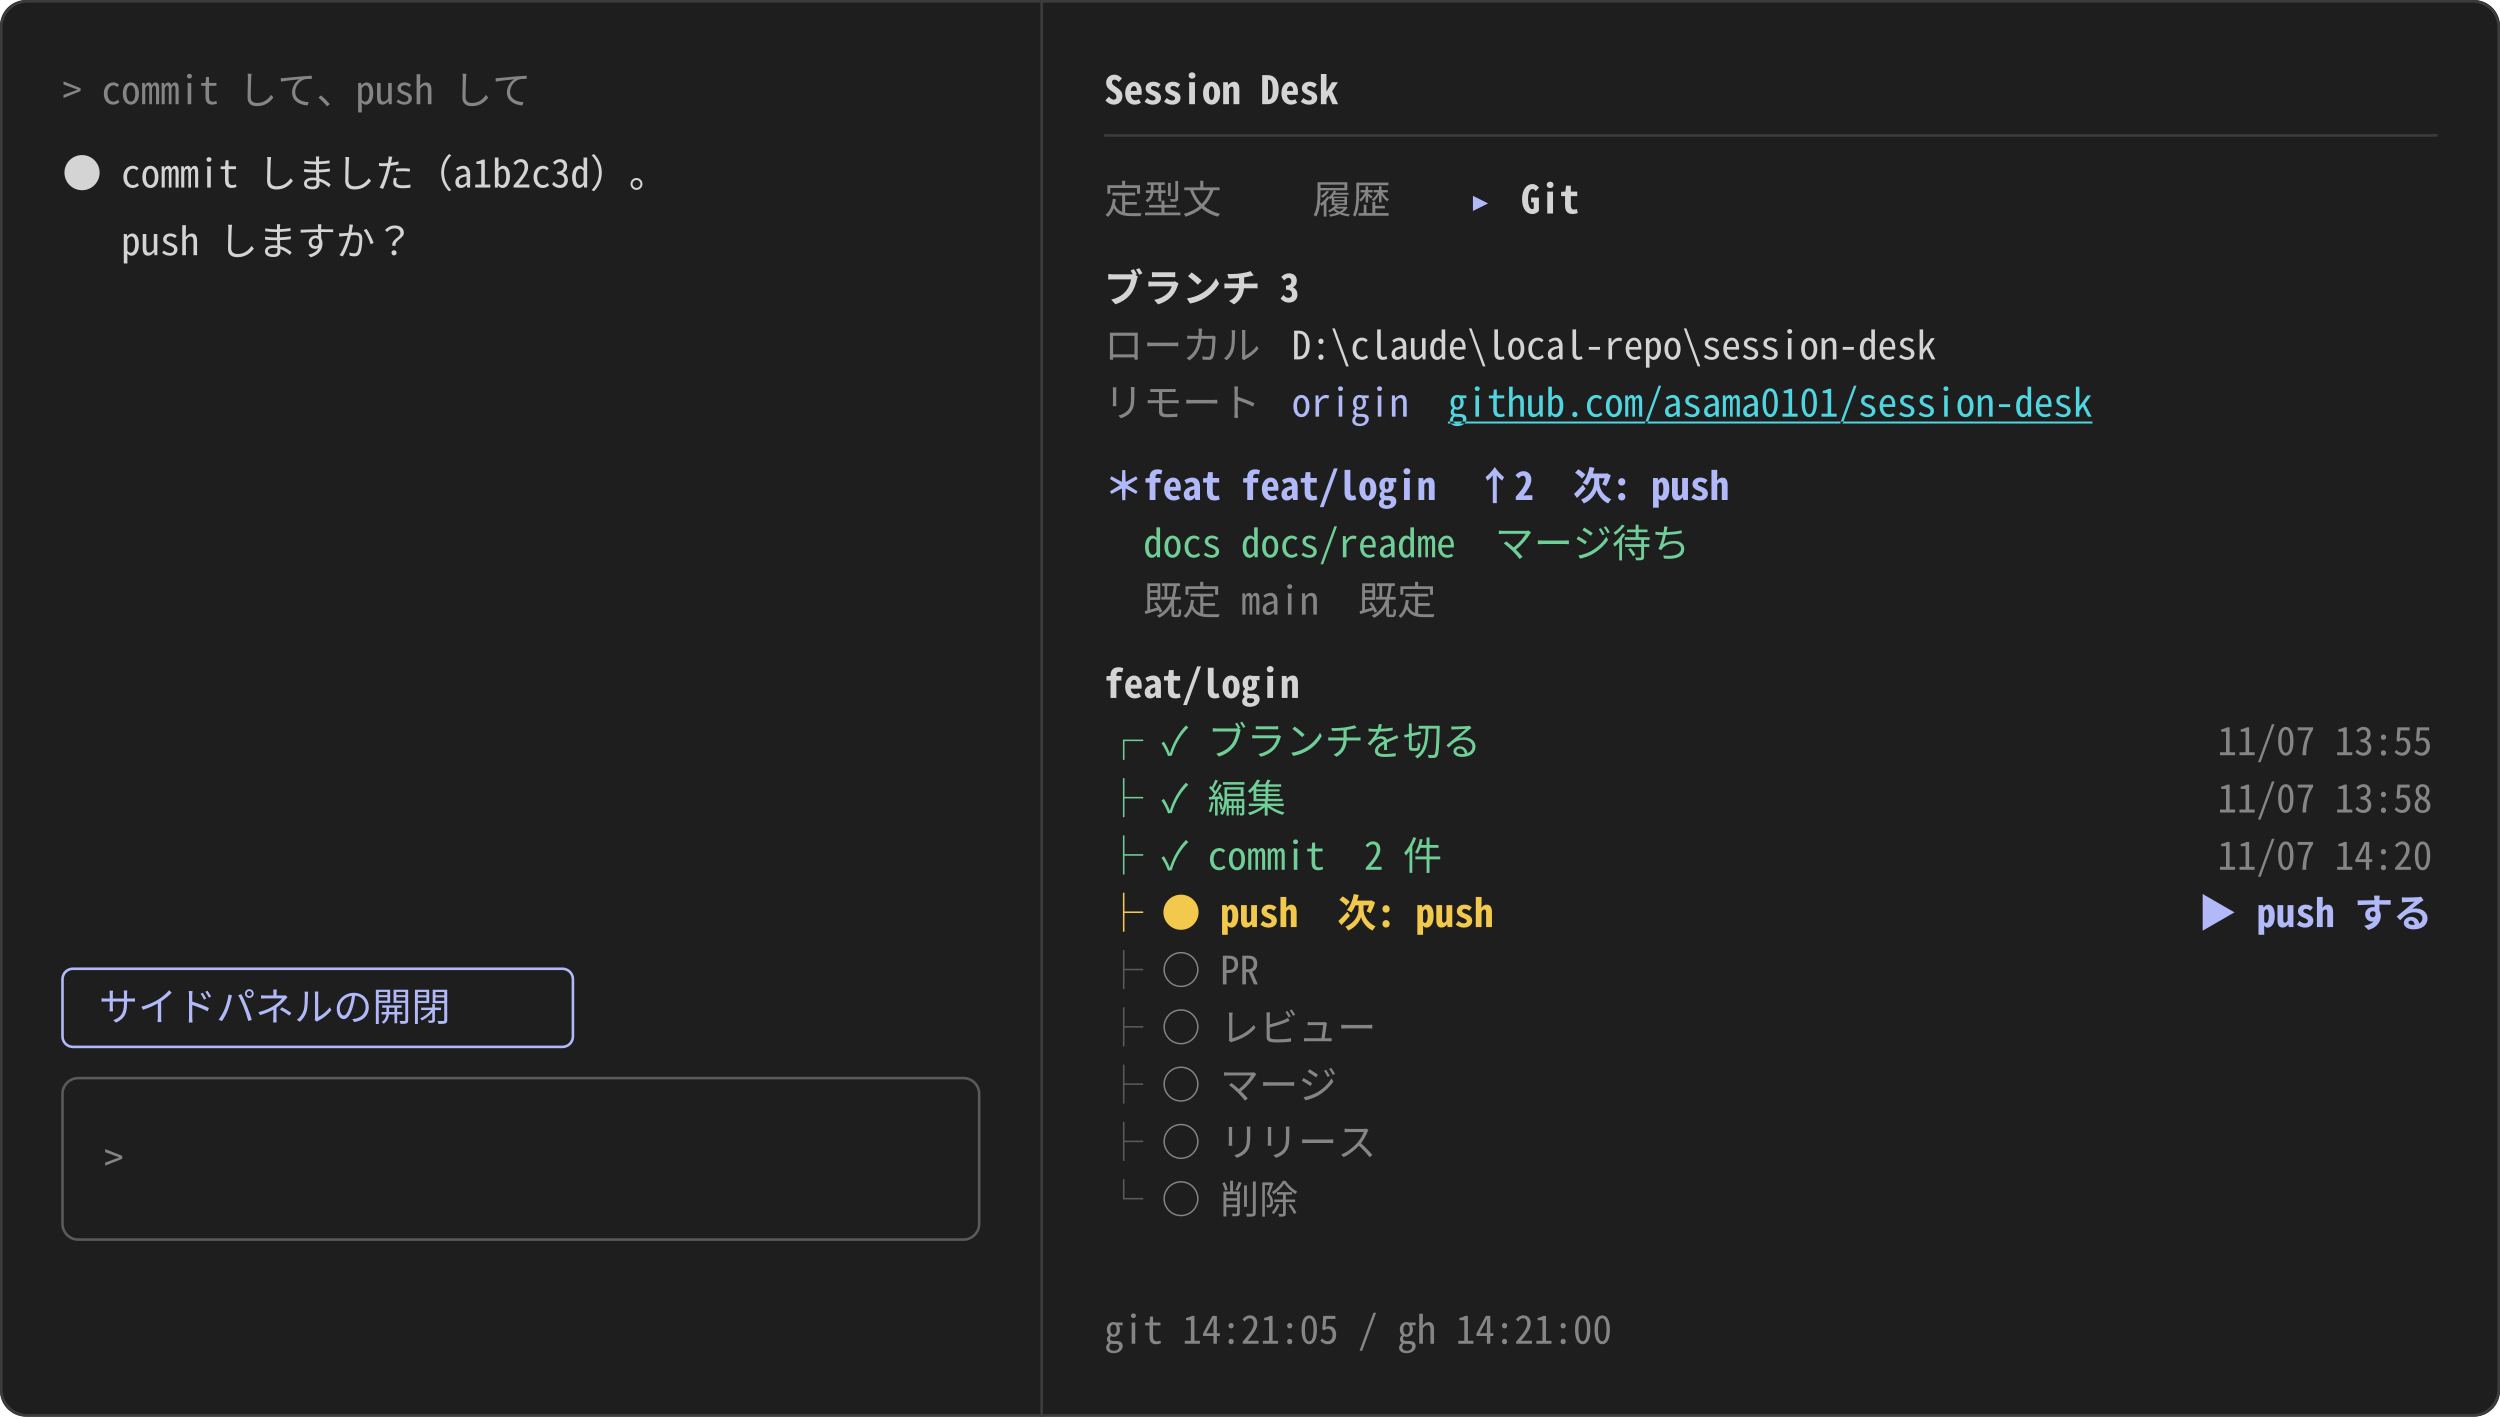
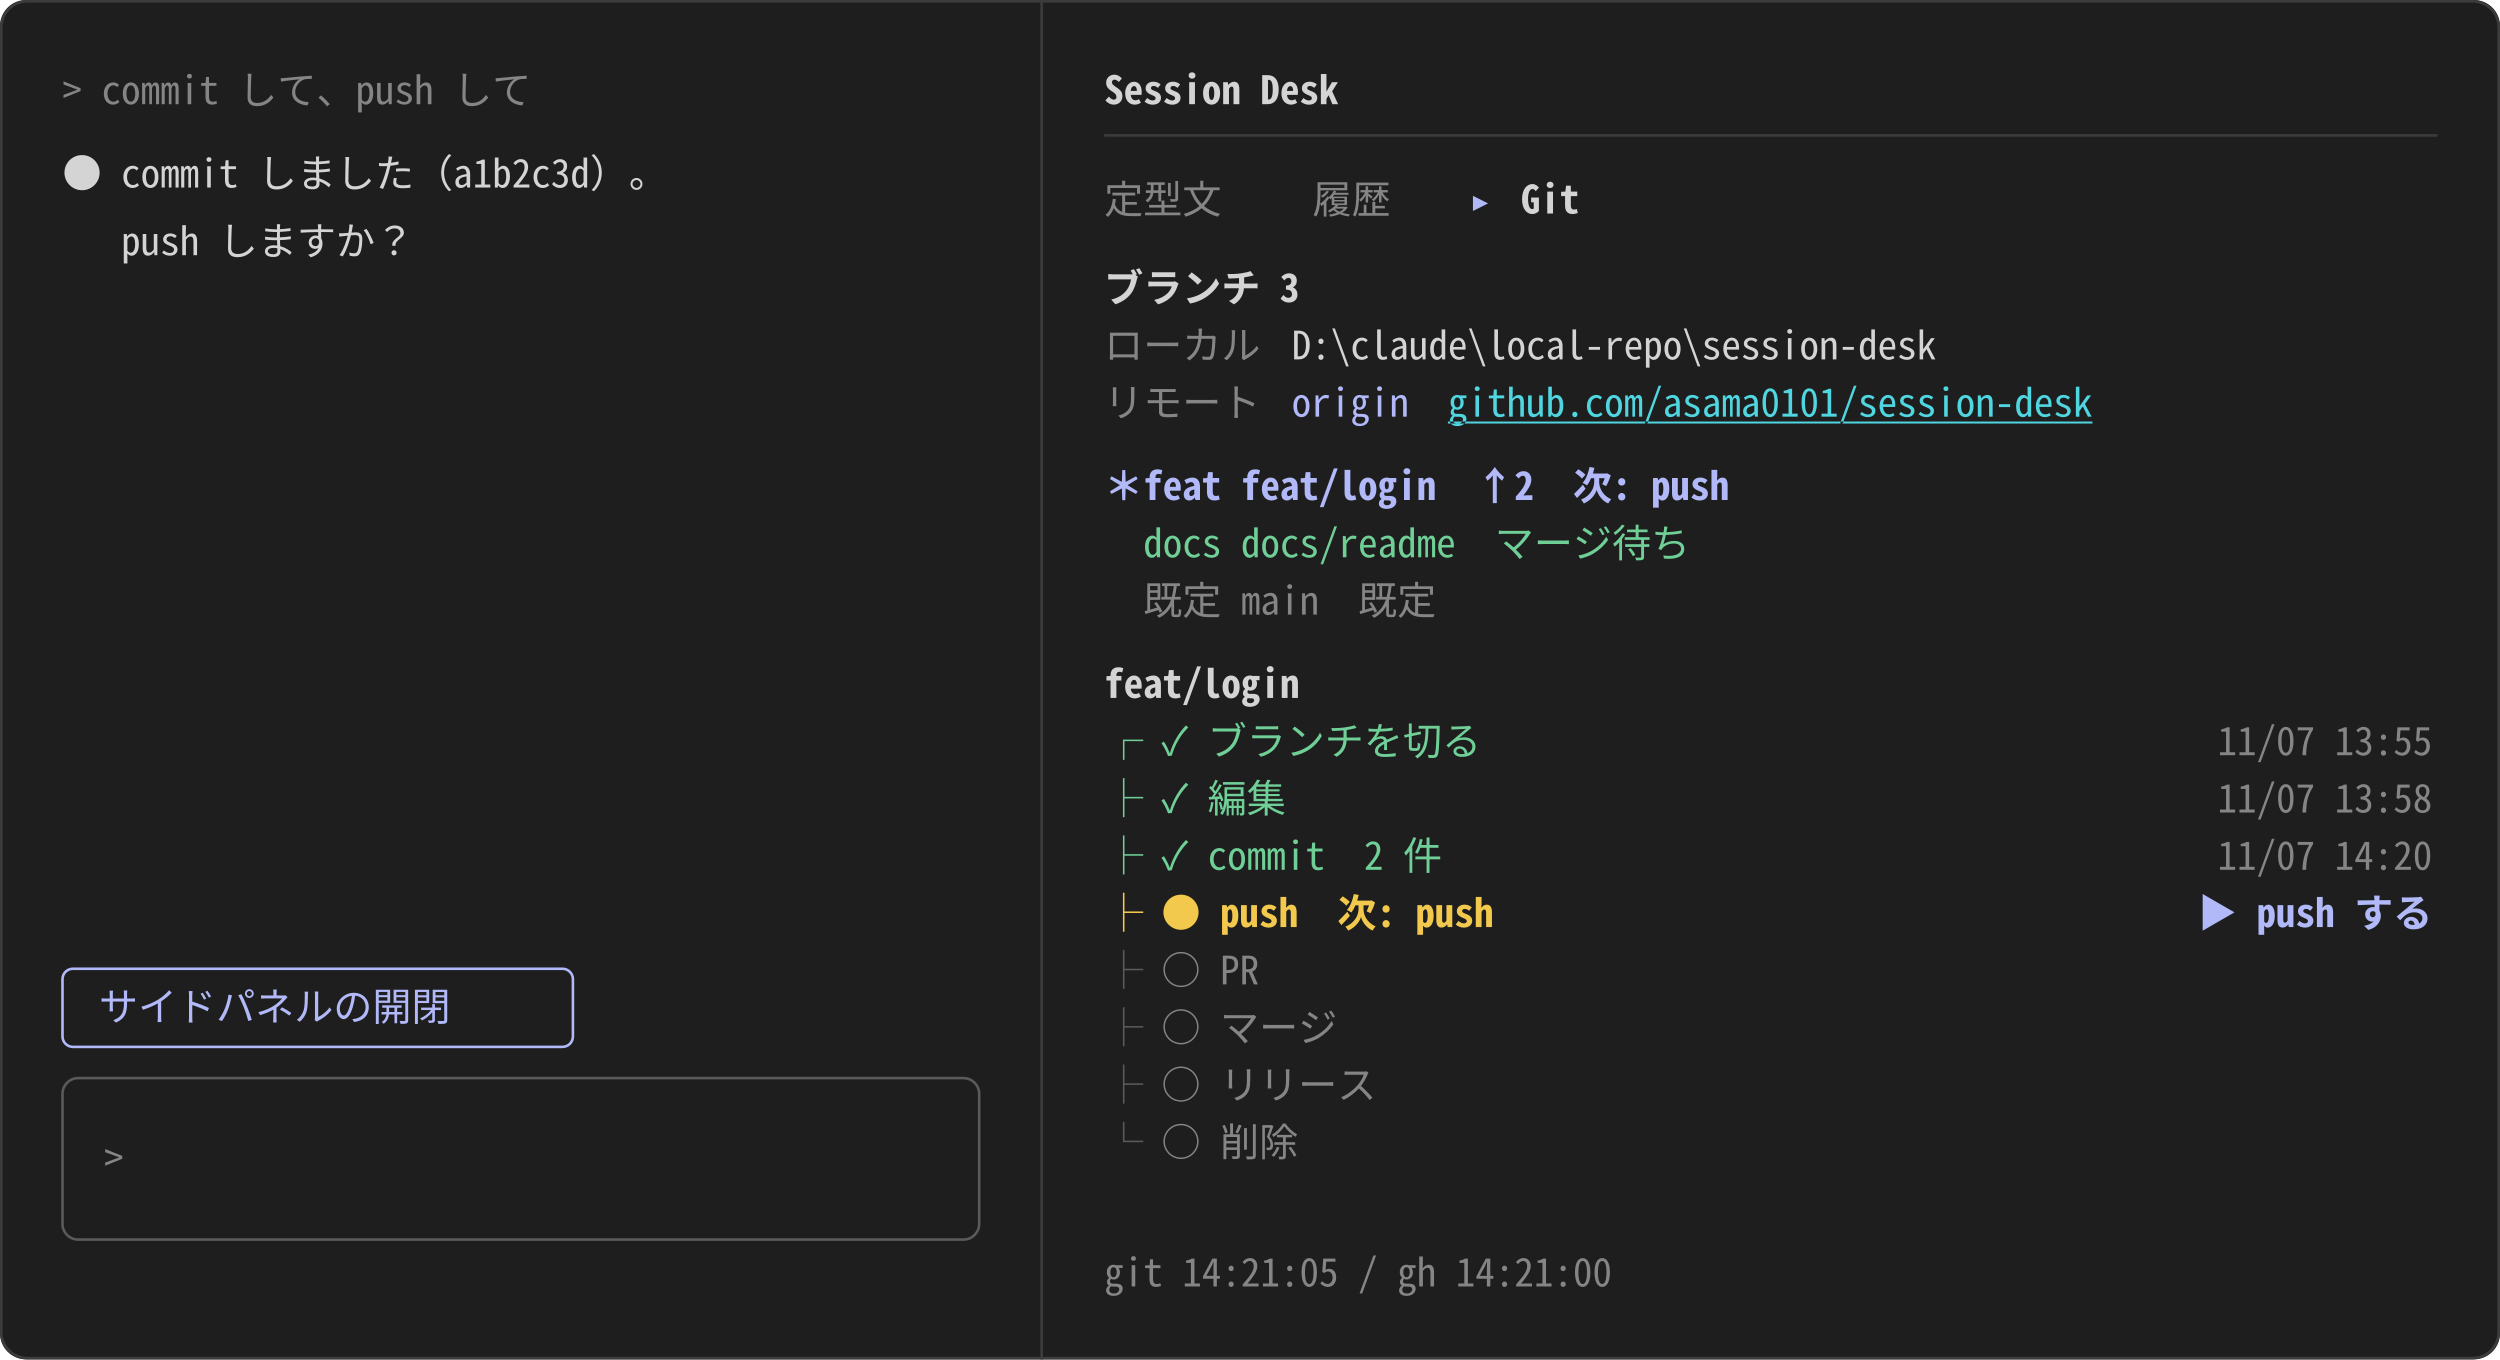
- <svg xmlns="http://www.w3.org/2000/svg" xml:space="preserve" viewBox="0 0 960 544" width="960" height="544" role="img" aria-labelledby="t d" font-family="Consolas, 'Cascadia Mono', 'Noto Sans Mono CJK JP', 'MS Gothic', monospace" font-size="15">
-   <rect x="0" y="0" width="960" height="544" rx="10" fill="#1e1e1e" />
-   <rect x="0.5" y="0.5" width="959" height="543" rx="10" fill="none" stroke="#3c3c3c" />
+ <svg xmlns="http://www.w3.org/2000/svg" xml:space="preserve" viewBox="0 0 960 522" width="960" height="522" role="img" aria-labelledby="t d" font-family="Consolas, 'Cascadia Mono', 'Noto Sans Mono CJK JP', 'MS Gothic', monospace" font-size="15">
+   <rect x="0" y="0" width="960" height="522" rx="10" fill="#1e1e1e" />
+   <rect x="0.5" y="0.5" width="959" height="521" rx="10" fill="none" stroke="#3c3c3c" />
  <text x="24" y="40" fill="#858585">&gt; commit して、push して</text>
  <text x="24" y="72" fill="#d4d4d4">● commit しました（a1b2c3d）。</text>
  <text x="24" y="98" fill="#d4d4d4">   push しますか？</text>
  <rect x="24" y="372" width="196" height="30" rx="4" fill="none" stroke="#b1b9f9" />
  <text x="38" y="392" fill="#b1b9f9">サイドパネルの開閉</text>
  <rect x="24" y="414" width="352" height="62" rx="6" fill="none" stroke="#5a5a5a" />
  <text x="40" y="450" fill="#858585">&gt;</text>
-   <line x1="400" y1="0" x2="400" y2="544" stroke="#3c3c3c" />
+   <line x1="400" y1="0" x2="400" y2="522" stroke="#3c3c3c" />
  <text x="424" y="40" fill="#d4d4d4" font-weight="bold">Session Desk</text>
  <line x1="424" y1="52" x2="936" y2="52" stroke="#3c3c3c" />
  <text x="424" y="82" fill="#858585">定型文</text>
  <text x="504" y="82" fill="#858585">履歴</text>
  <text x="564" y="82" fill="#b1b9f9">▸</text>
  <text x="584" y="82" fill="#d4d4d4" font-weight="bold">Git</text>
  <text x="424" y="116" fill="#d4d4d4" font-weight="bold">ブランチ 3</text>
  <text x="424" y="138" fill="#858585">ローカル</text>
  <text x="496" y="138" fill="#d4d4d4">D:\claude\local-repo\session-desk</text>
  <text x="424" y="160" fill="#858585">リモート</text>
  <text x="496" y="160" fill="#b1b9f9">origin</text>
  <text x="556" y="160" fill="#4fd6e0" text-decoration="underline">github.com/asama0101/session-desk</text>
  <text x="424" y="192" fill="#b1b9f9" font-weight="bold">＊feat feat/login  ↑2  次: push</text>
  <text x="424" y="214" fill="#6fcf97">　docs docs/readme  マージ待ち</text>
  <text x="424" y="236" fill="#858585">　既定 main  既定</text>
  <text x="424" y="268" fill="#d4d4d4" font-weight="bold">feat/login</text>
  <text x="424" y="290" fill="#6fcf97">┌</text>
  <text x="446" y="290" fill="#6fcf97">✓ ブランチを切る</text>
  <text x="934" y="290" fill="#858585" text-anchor="end">11/07 13:55</text>
  <text x="424" y="312" fill="#6fcf97">├</text>
  <text x="446" y="312" fill="#6fcf97">✓ 編集</text>
  <text x="934" y="312" fill="#858585" text-anchor="end">11/07 13:58</text>
  <text x="424" y="334" fill="#6fcf97">├</text>
  <text x="446" y="334" fill="#6fcf97">✓ commit  2 件</text>
  <text x="934" y="334" fill="#858585" text-anchor="end">11/07 14:20</text>
  <text x="424" y="356" fill="#f2c94c">├</text>
  <text x="446" y="356" fill="#f2c94c" font-weight="bold">● push  次: push</text>
  <text x="934" y="356" fill="#b1b9f9" font-weight="bold" text-anchor="end">▶ push する</text>
  <text x="424" y="378" fill="#5a5a5a">├</text>
  <text x="446" y="378" fill="#858585">○ PR</text>
  <text x="424" y="400" fill="#5a5a5a">├</text>
-   <text x="446" y="400" fill="#858585">○ レビュー</text>
+   <text x="446" y="400" fill="#858585">○ マージ</text>
  <text x="424" y="422" fill="#5a5a5a">├</text>
-   <text x="446" y="422" fill="#858585">○ マージ</text>
-   <text x="424" y="444" fill="#5a5a5a">├</text>
-   <text x="446" y="444" fill="#858585">○ リリース</text>
-   <text x="424" y="466" fill="#5a5a5a">└</text>
-   <text x="446" y="466" fill="#858585">○ 削除</text>
-   <text x="424" y="516" fill="#858585">git 14:21:05 / gh 14:21:00</text>
+   <text x="446" y="422" fill="#858585">○ リリース</text>
+   <text x="424" y="444" fill="#5a5a5a">└</text>
+   <text x="446" y="444" fill="#858585">○ 削除</text>
+   <text x="424" y="494" fill="#858585">git 14:21:05 / gh 14:21:00</text>
</svg>
